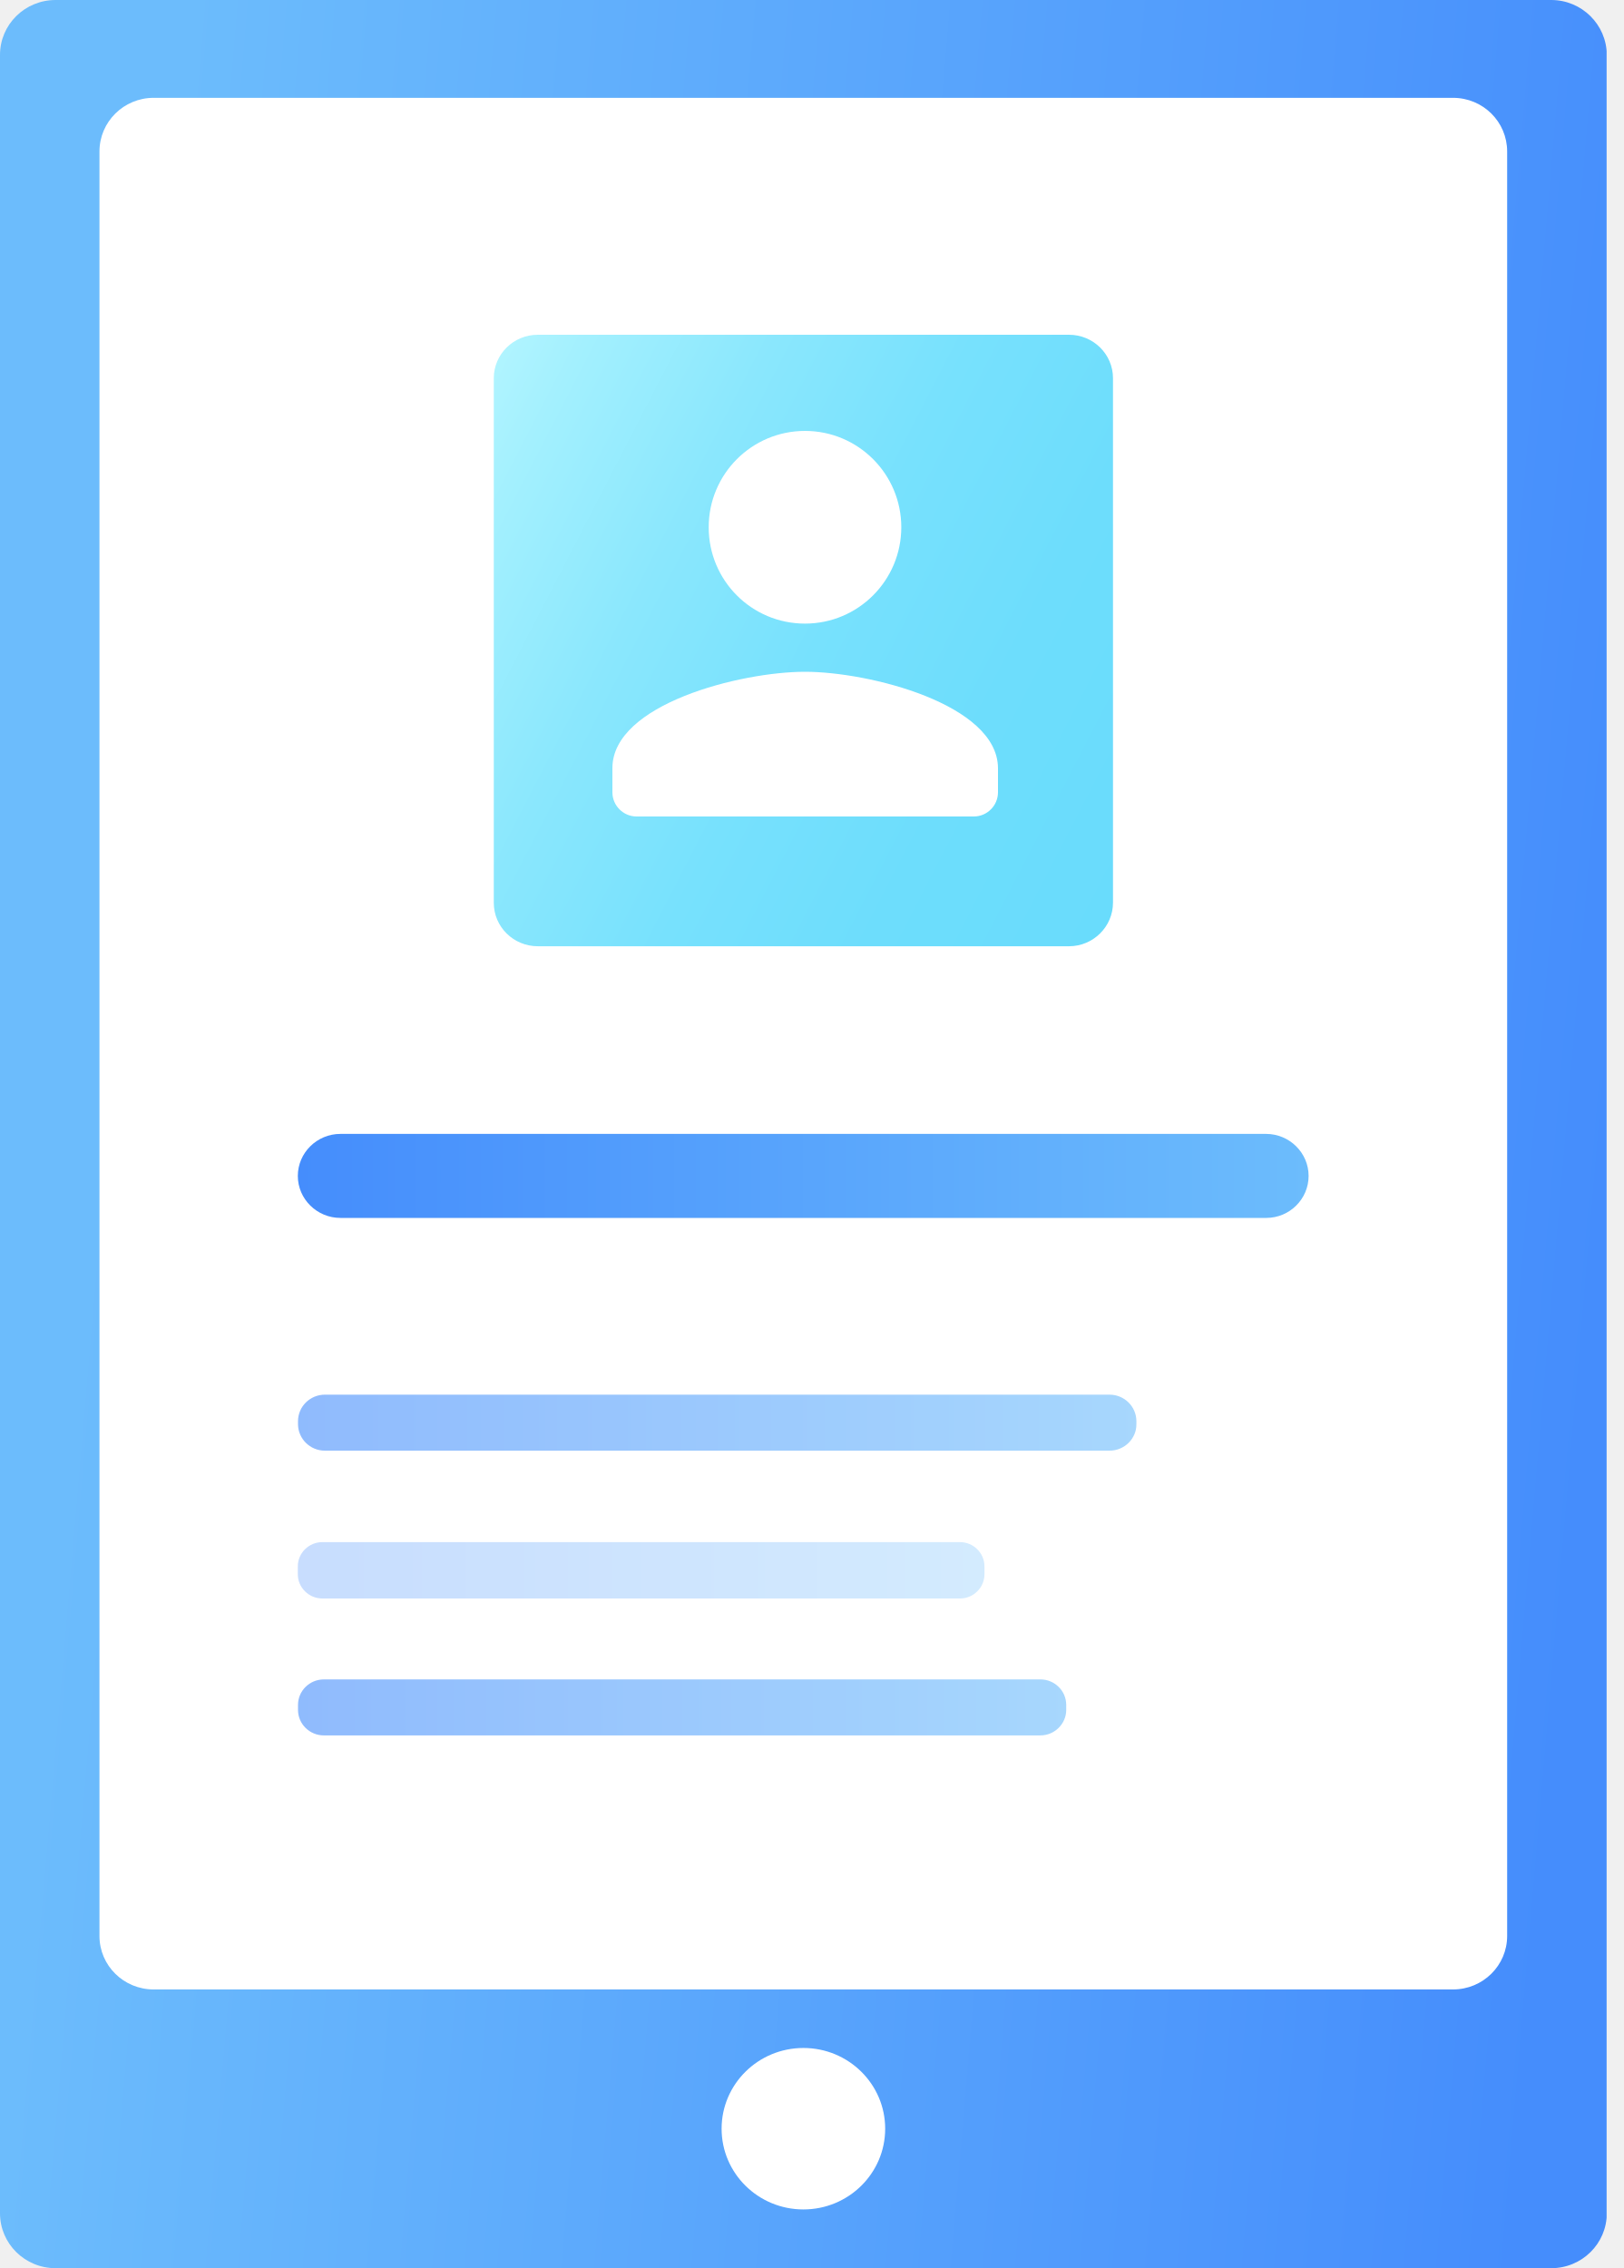
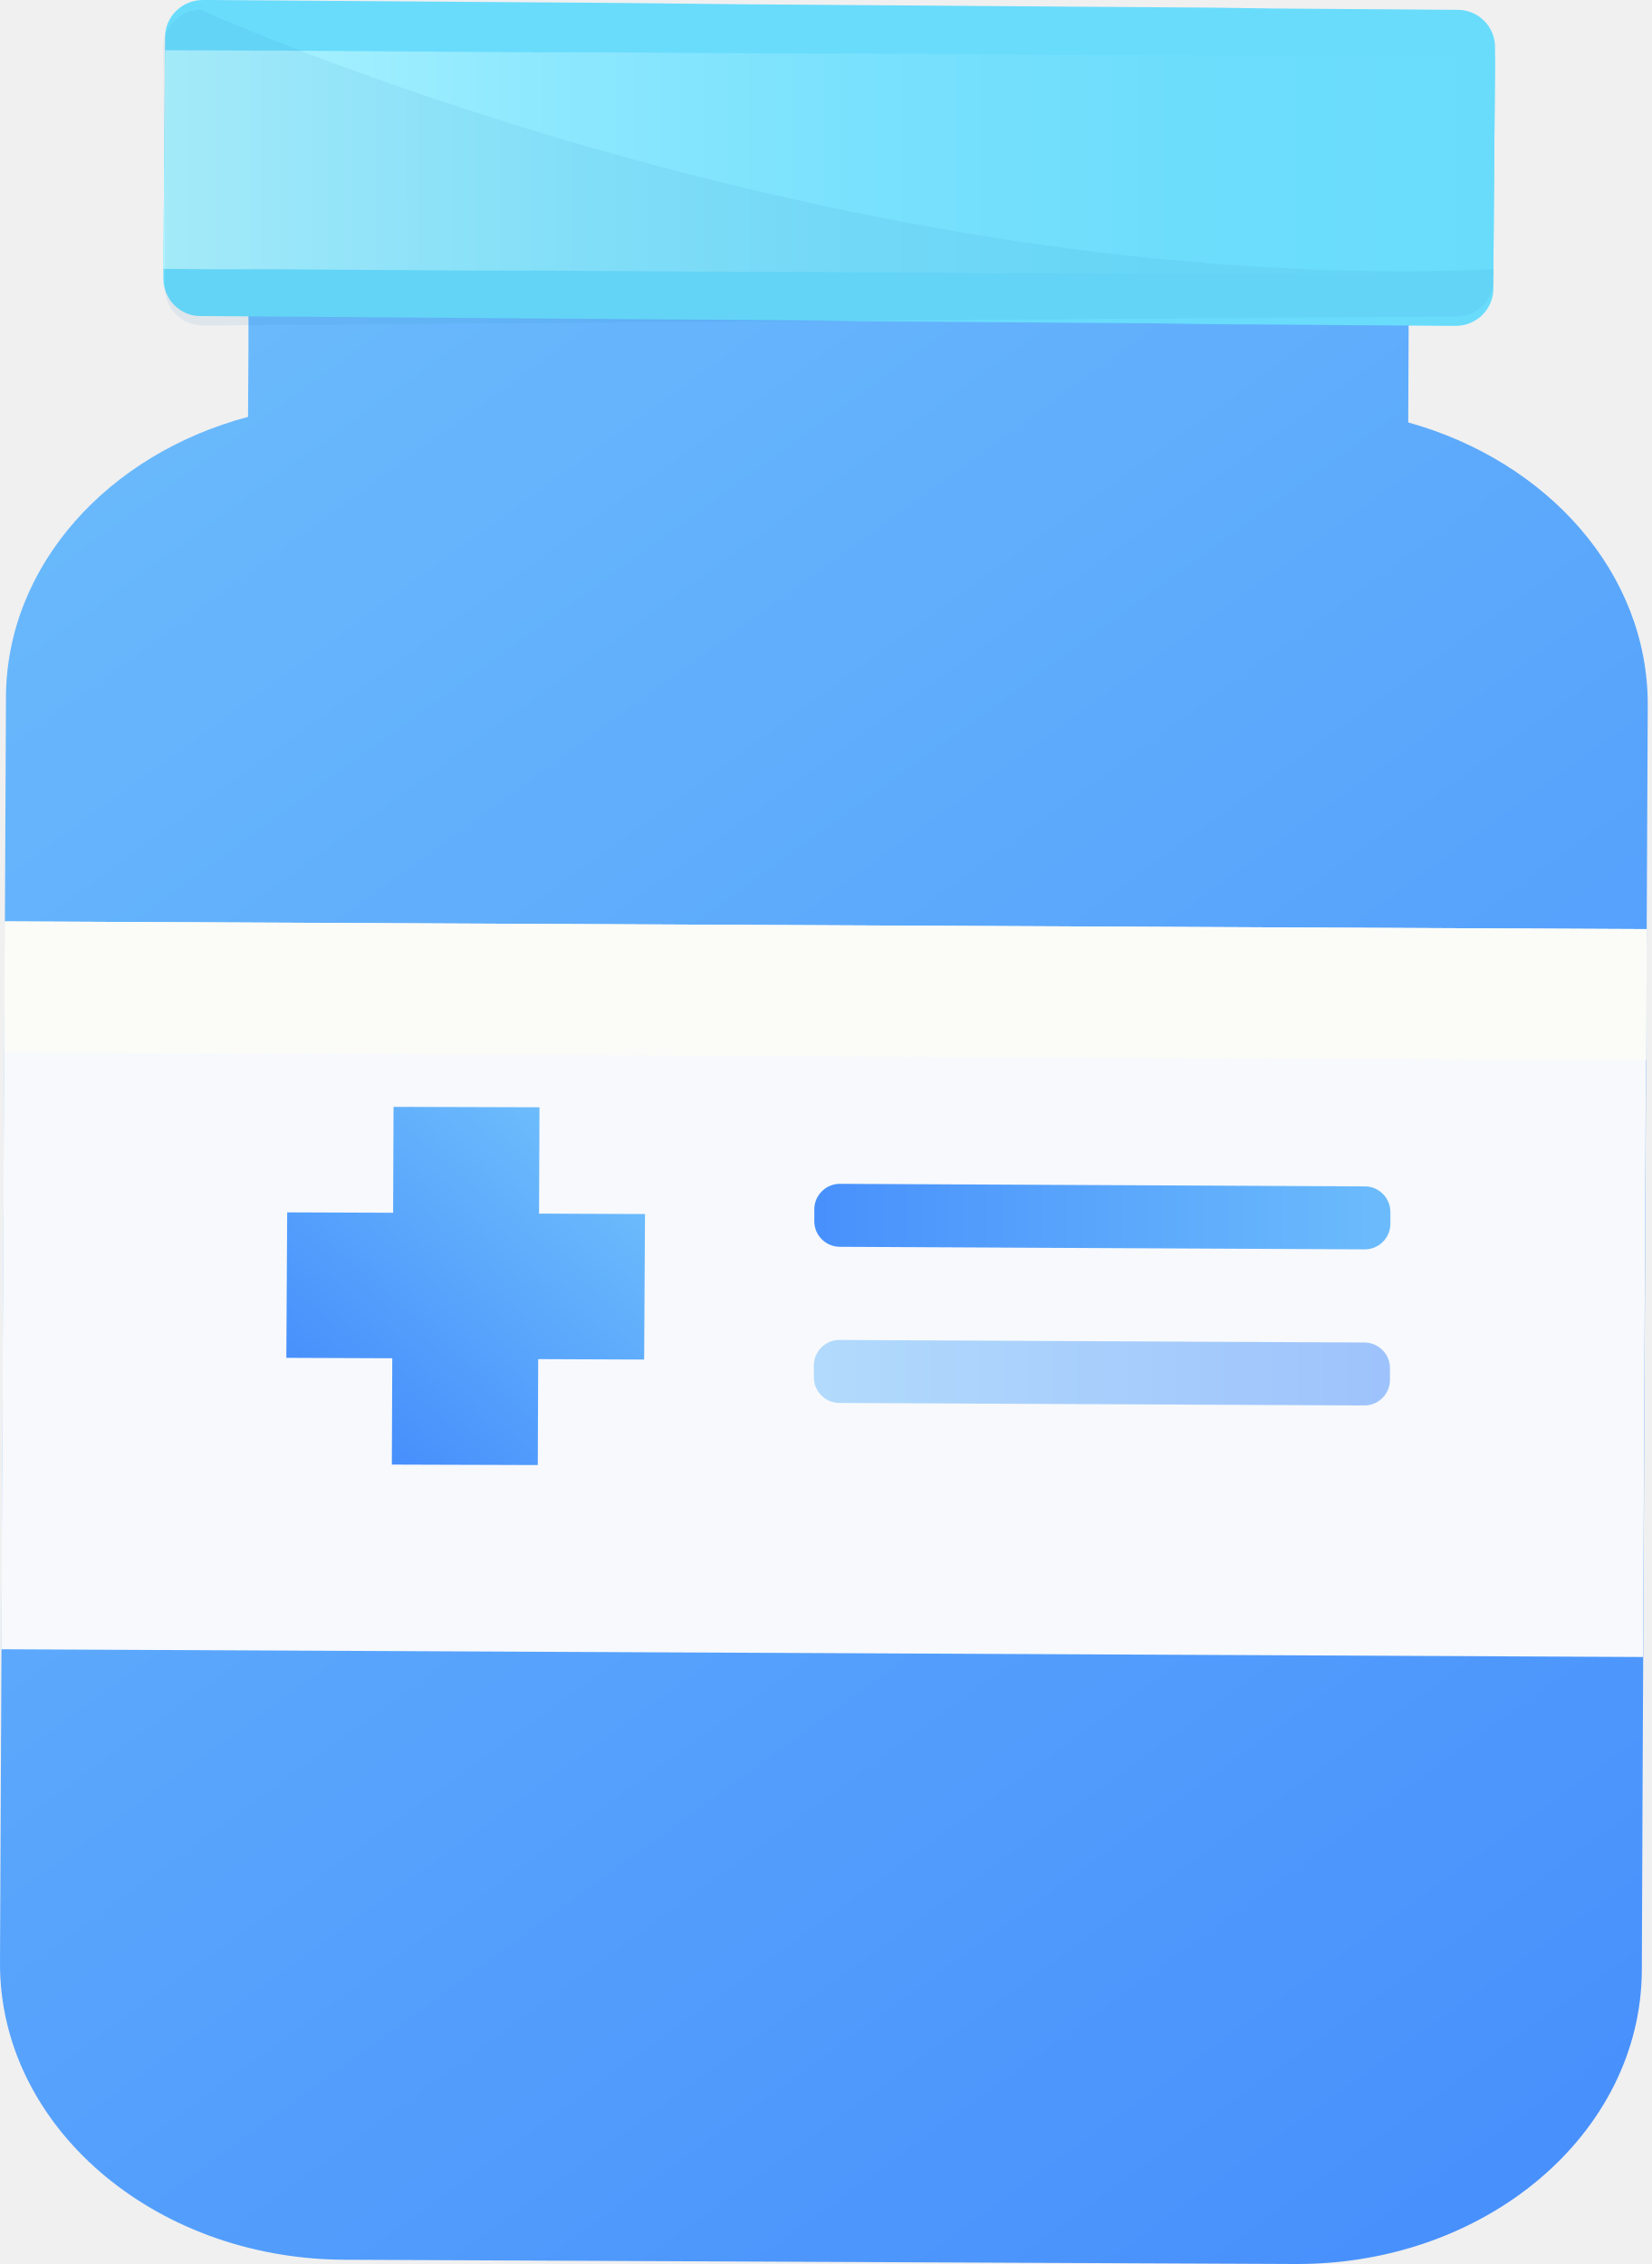
- <svg xmlns="http://www.w3.org/2000/svg" width="68" height="95" viewBox="0 0 68 95" fill="none">
+ <svg xmlns="http://www.w3.org/2000/svg" width="62" height="85" viewBox="0 0 62 85" fill="none">
  <g clip-path="url(#clip0)">
-     <path d="M64.97 0H2.33C1.041 0 0 1.028 0 2.3V92.707C0 93.979 1.041 95.008 2.33 95.008H64.97C66.258 95.008 67.299 93.979 67.299 92.707V2.3C67.292 1.028 66.25 0 64.97 0Z" fill="url(#paint0_linear)" />
-     <path d="M60.858 4.098H6.434C5.184 4.098 4.166 5.103 4.166 6.345V81.092C4.166 82.334 5.184 83.332 6.434 83.332H60.858C62.115 83.332 63.126 82.326 63.126 81.092V6.345C63.126 5.103 62.115 4.098 60.858 4.098Z" fill="white" />
-     <path d="M44.774 39.636H22.526C21.507 39.636 20.682 38.821 20.682 37.816V15.842C20.682 14.837 21.507 14.022 22.526 14.022H44.774C45.792 14.022 46.617 14.837 46.617 15.842V37.808C46.617 38.813 45.792 39.636 44.774 39.636Z" fill="url(#paint1_linear)" />
-     <path d="M33.65 92.547C35.541 92.547 37.075 91.034 37.075 89.166C37.075 87.298 35.541 85.784 33.65 85.784C31.758 85.784 30.224 87.298 30.224 89.166C30.224 91.034 31.758 92.547 33.65 92.547Z" fill="white" />
-     <path d="M53.036 51.015H14.256C13.276 51.015 12.474 50.223 12.474 49.256C12.474 48.288 13.276 47.496 14.256 47.496H53.028C54.008 47.496 54.81 48.288 54.81 49.256C54.81 50.223 54.015 51.015 53.036 51.015Z" fill="url(#paint2_linear)" />
-     <path opacity="0.6" d="M46.471 60.764H13.608C12.983 60.764 12.482 60.261 12.482 59.652V59.53C12.482 58.913 12.991 58.418 13.608 58.418H46.471C47.096 58.418 47.597 58.921 47.597 59.53V59.652C47.605 60.261 47.096 60.764 46.471 60.764Z" fill="url(#paint3_linear)" />
-     <path opacity="0.3" d="M40.215 66.956H13.5C12.937 66.956 12.474 66.499 12.474 65.943V65.608C12.474 65.052 12.937 64.595 13.5 64.595H40.207C40.77 64.595 41.233 65.052 41.233 65.608V65.943C41.233 66.499 40.77 66.956 40.215 66.956Z" fill="url(#paint4_linear)" />
-     <path opacity="0.6" d="M43.578 72.691H13.562C12.968 72.691 12.482 72.212 12.482 71.625V71.412C12.482 70.825 12.968 70.346 13.562 70.346H43.578C44.172 70.346 44.658 70.825 44.658 71.412V71.625C44.658 72.204 44.172 72.691 43.578 72.691Z" fill="url(#paint5_linear)" />
-     <path d="M33.717 26.121C35.944 26.121 37.75 24.314 37.75 22.085C37.75 19.857 35.944 18.05 33.717 18.05C31.489 18.05 29.683 19.857 29.683 22.085C29.683 24.314 31.48 26.121 33.717 26.121ZM33.717 28.139C31.025 28.139 25.65 29.489 25.65 32.174V33.187C25.65 33.744 26.106 34.2 26.663 34.2H40.788C41.344 34.2 41.8 33.744 41.8 33.187V32.174C41.783 29.498 36.408 28.139 33.717 28.139Z" fill="white" />
+     <path d="M61.857 26.481L61.666 66.281L61.634 73.98C61.602 80.097 55.788 85.032 48.633 85L12.889 84.84C5.75 84.792 -0.032 79.809 1.18176e-07 73.676L0.224 26.177C0.24 21.226 4.073 17.041 9.311 15.652L9.327 13.097V11.787L52.881 11.995L52.865 15.86C58.088 17.313 61.873 21.514 61.857 26.481Z" fill="url(#paint0_linear)" />
+     <path d="M56.124 1.773V2.124L56.092 6.277L56.06 10.35V10.845C56.06 11.611 55.421 12.234 54.654 12.234H54.319L52.211 12.218L49.895 12.202L47.787 12.186L45.471 12.17L43.331 12.138L41.015 12.122L38.906 12.106L36.575 12.09L34.45 12.074L32.135 12.058L30.026 12.027L27.71 12.011L25.602 11.995L23.27 11.979L21.146 11.963L18.846 11.947L16.738 11.931L14.422 11.915L12.298 11.899L9.982 11.883L7.858 11.867H7.523C6.756 11.867 6.133 11.228 6.133 10.461V10.445V10.094L6.197 1.885V1.39C6.197 0.623 6.836 0 7.618 0H7.954L12.394 0.032L16.834 0.064L18.958 0.08L21.274 0.096L23.382 0.112L27.806 0.16L30.122 0.176L32.23 0.192L34.546 0.208L36.654 0.224L38.97 0.24L41.079 0.256L43.394 0.272L45.503 0.287L47.85 0.319L49.959 0.335L52.275 0.351L54.399 0.367H54.734C55.517 0.383 56.124 1.006 56.124 1.773Z" fill="url(#paint1_linear)" />
+     <path d="M56.124 2.14L56.092 6.277L56.06 10.35L54.159 10.334L51.636 10.318L49.32 10.302H46.78L44.465 10.286L41.941 10.27L39.625 10.254H37.086L34.77 10.238L32.23 10.222L29.93 10.206H27.391L25.075 10.19L22.536 10.174L20.22 10.158H17.696L15.38 10.142L12.841 10.126L10.525 10.11H8.002L6.133 10.094L6.197 1.885L10.637 1.901L15.476 1.933L17.792 1.949L20.332 1.964H22.648L27.487 1.996L30.026 2.012H32.342L34.882 2.028L37.181 2.044L39.721 2.06H42.037L44.576 2.076L46.876 2.092L49.416 2.108H51.731L54.271 2.124L56.124 2.14Z" fill="url(#paint2_linear)" />
+     <path d="M61.81 34.884L0.177 34.593L0.048 61.92L61.681 62.211L61.81 34.884Z" fill="#F7F9FC" />
+     <path d="M61.822 34.884L0.188 34.593L0.164 39.512L61.798 39.803L61.822 34.884Z" fill="#FBFCF7" />
+     <path d="M24.213 45.58L20.236 45.564L20.252 41.572L14.774 41.556L14.758 45.532L10.781 45.517L10.749 50.979L14.726 50.995L14.71 54.987L20.188 55.004L20.204 51.027L24.181 51.043L24.213 45.58Z" fill="url(#paint3_linear)" />
+     <path d="M51.236 46.906L31.528 46.81C31.001 46.81 30.569 46.379 30.569 45.852V45.405C30.569 44.878 31.001 44.446 31.528 44.446L51.236 44.542C51.763 44.542 52.195 44.974 52.195 45.501V45.948C52.195 46.475 51.763 46.906 51.236 46.906Z" fill="url(#paint4_linear)" />
+     <path opacity="0.5" d="M51.22 52.767L31.512 52.672C30.985 52.672 30.553 52.24 30.553 51.713V51.266C30.553 50.739 30.985 50.308 31.512 50.308L51.22 50.404C51.748 50.404 52.179 50.835 52.179 51.362V51.809C52.179 52.336 51.748 52.767 51.22 52.767Z" fill="url(#paint5_linear)" />
+     <path opacity="0.08" d="M6.133 1.773V2.124L6.165 6.277L6.197 10.334V10.829C6.197 11.595 6.836 12.218 7.602 12.218H7.938L10.062 12.202L12.378 12.186L14.486 12.17L16.802 12.154L18.91 12.138L21.226 12.122L23.334 12.106L25.65 12.09L27.774 12.074L30.09 12.059L32.198 12.043L34.514 12.027L36.623 12.011L38.938 11.995L41.063 11.979L43.378 11.963L45.487 11.947L47.803 11.931L49.911 11.915L52.227 11.899L54.351 11.883H54.686C55.453 11.883 56.076 11.244 56.076 10.477V10.461V10.11C31.368 11.18 7.523 0.367 7.523 0.367C6.756 0.383 6.133 1.006 6.133 1.773Z" fill="#1A6FB5" />
  </g>
  <defs>
-     <linearGradient id="paint0_linear" x1="4.077" y1="45.03" x2="67.344" y2="50.454" gradientUnits="userSpaceOnUse">
+     <linearGradient id="paint0_linear" x1="-2.08595e-07" y1="11.333" x2="57.139" y2="90.194" gradientUnits="userSpaceOnUse">
      <stop stop-color="#6CBCFC" />
      <stop offset="1" stop-color="#458DFC" />
    </linearGradient>
-     <linearGradient id="paint1_linear" x1="18.671" y1="19.292" x2="48.465" y2="34.669" gradientUnits="userSpaceOnUse">
+     <linearGradient id="paint1_linear" x1="-629.93" y1="-39.931" x2="-27.604" y2="2.022" gradientUnits="userSpaceOnUse">
      <stop stop-color="#B0F4FF" />
-       <stop offset="0.086" stop-color="#A3F0FE" />
-       <stop offset="0.297" stop-color="#8AE7FD" />
-       <stop offset="0.516" stop-color="#77E1FD" />
-       <stop offset="0.745" stop-color="#6DDDFC" />
+       <stop offset="0.053" stop-color="#A9F2FF" />
+       <stop offset="0.288" stop-color="#8DE8FE" />
+       <stop offset="0.525" stop-color="#79E1FD" />
+       <stop offset="0.762" stop-color="#6DDDFC" />
      <stop offset="1" stop-color="#69DCFC" />
    </linearGradient>
-     <linearGradient id="paint2_linear" x1="54.814" y1="49.257" x2="12.481" y2="49.257" gradientUnits="userSpaceOnUse">
+     <linearGradient id="paint2_linear" x1="6.14" y1="6.113" x2="56.126" y2="6.113" gradientUnits="userSpaceOnUse">
+       <stop stop-color="#B0F4FF" />
+       <stop offset="0.053" stop-color="#A9F2FF" />
+       <stop offset="0.288" stop-color="#8DE8FE" />
+       <stop offset="0.525" stop-color="#79E1FD" />
+       <stop offset="0.762" stop-color="#6DDDFC" />
+       <stop offset="1" stop-color="#69DCFC" />
+     </linearGradient>
+     <linearGradient id="paint3_linear" x1="21.978" y1="43.095" x2="12.598" y2="53.912" gradientUnits="userSpaceOnUse">
      <stop stop-color="#6CBCFC" />
      <stop offset="1" stop-color="#458DFC" />
    </linearGradient>
-     <linearGradient id="paint3_linear" x1="47.603" y1="59.588" x2="12.481" y2="59.588" gradientUnits="userSpaceOnUse">
+     <linearGradient id="paint4_linear" x1="52.385" y1="45.671" x2="28.887" y2="45.671" gradientUnits="userSpaceOnUse">
      <stop stop-color="#6CBCFC" />
      <stop offset="1" stop-color="#458DFC" />
    </linearGradient>
-     <linearGradient id="paint4_linear" x1="41.234" y1="65.78" x2="12.481" y2="65.78" gradientUnits="userSpaceOnUse">
-       <stop stop-color="#6CBCFC" />
-       <stop offset="1" stop-color="#458DFC" />
-     </linearGradient>
-     <linearGradient id="paint5_linear" x1="44.657" y1="71.512" x2="12.481" y2="71.512" gradientUnits="userSpaceOnUse">
+     <linearGradient id="paint5_linear" x1="30.552" y1="51.532" x2="52.179" y2="51.532" gradientUnits="userSpaceOnUse">
      <stop stop-color="#6CBCFC" />
      <stop offset="1" stop-color="#458DFC" />
    </linearGradient>
    <clipPath id="clip0">
-       <rect width="67.292" height="95" fill="white" />
+       <rect width="61.857" height="85" fill="white" />
    </clipPath>
  </defs>
</svg>
